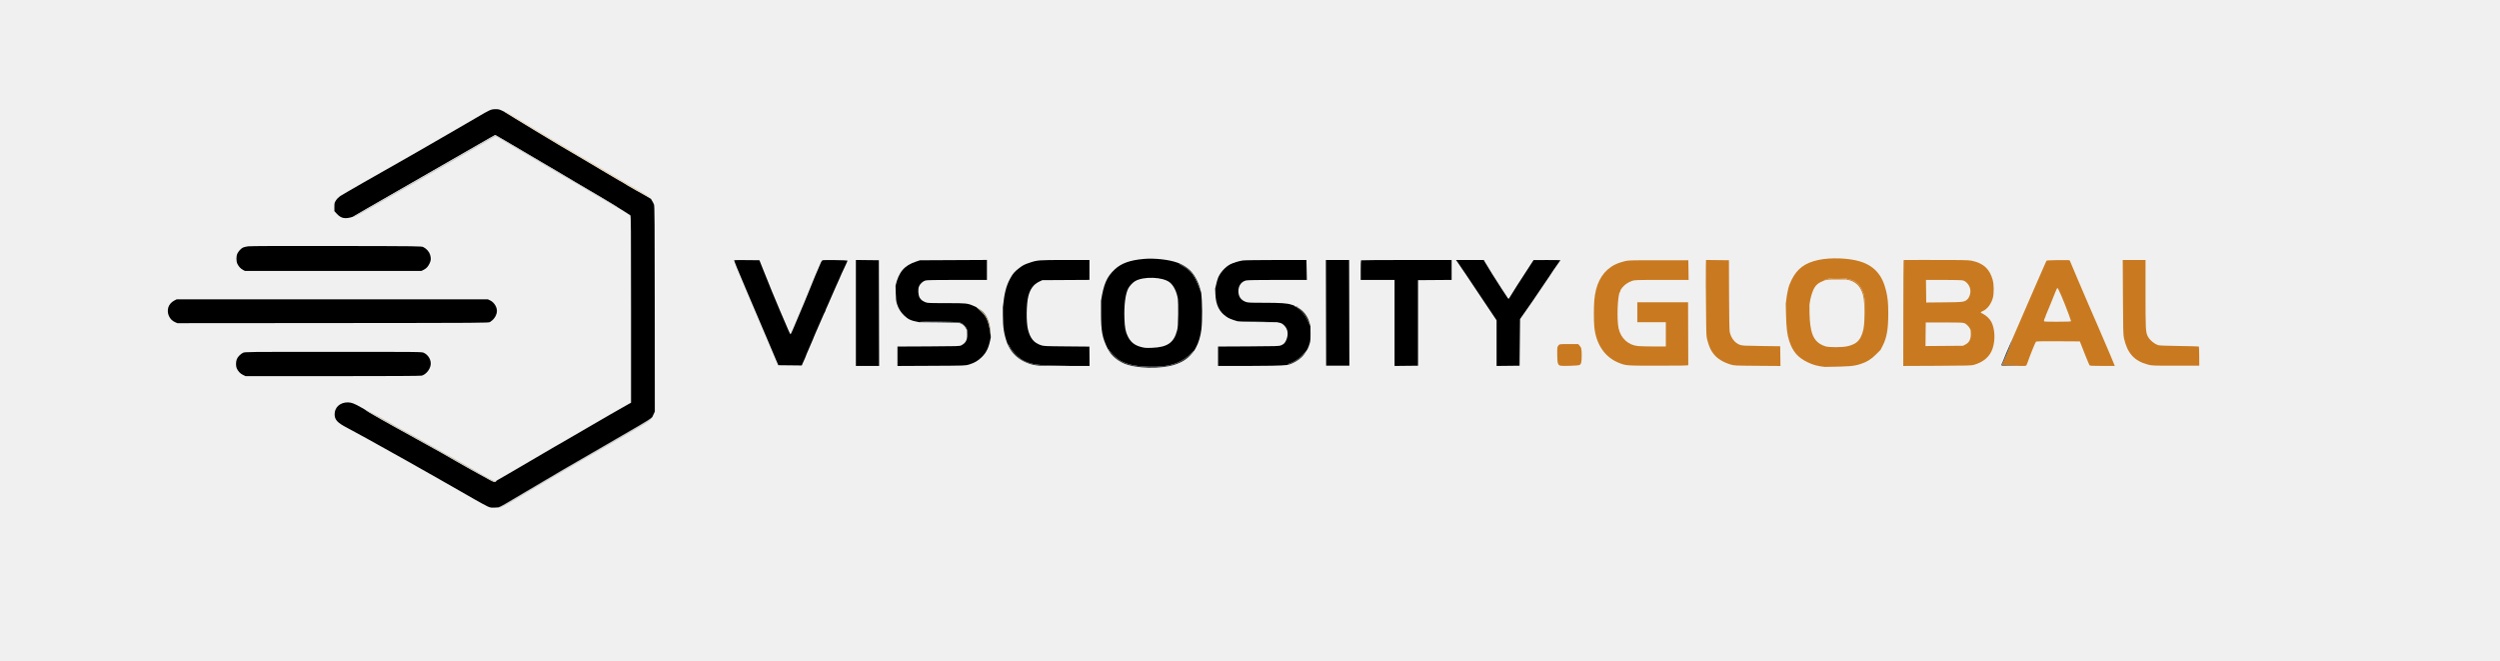
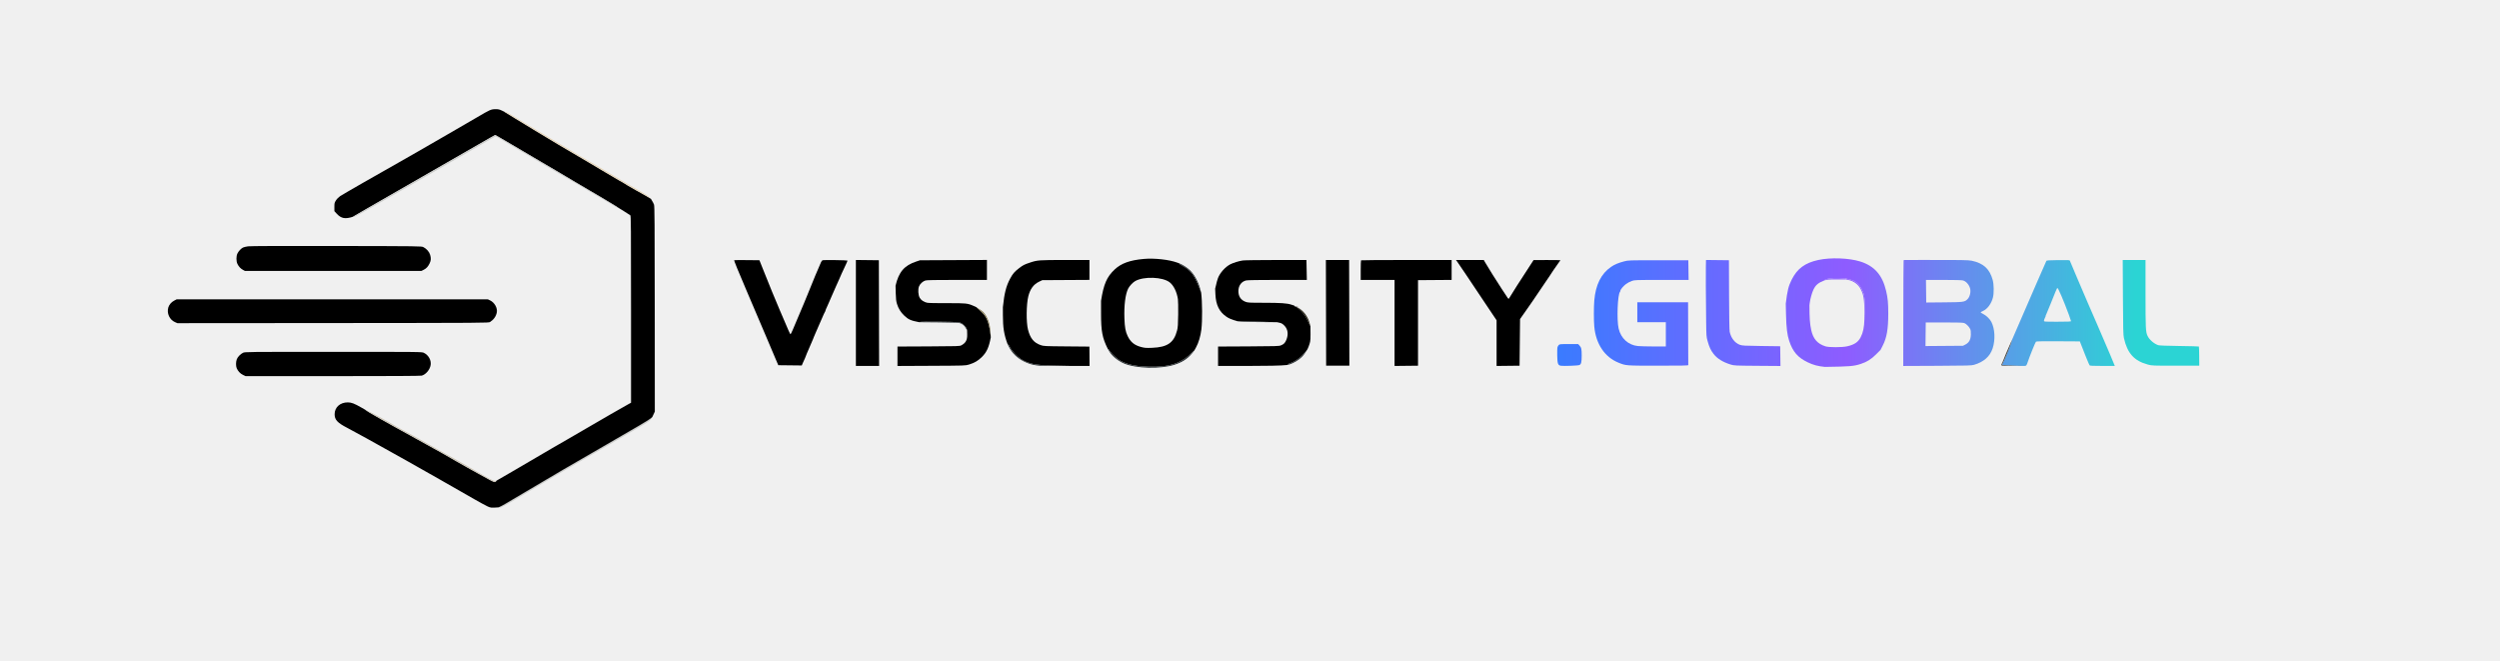
<svg xmlns="http://www.w3.org/2000/svg" width="1044" height="276" viewBox="0 0 1044 276" fill="none">
+   <defs>
+     <linearGradient id="aurora" x1="651" y1="130" x2="892" y2="130" gradientUnits="userSpaceOnUse">
+       <stop offset="0%" stop-color="#3A7BFF" />
+       <stop offset="50%" stop-color="#8E5CFF" />
+       <stop offset="100%" stop-color="#2BD4D4" />
+     </linearGradient>
+   </defs>
  <g clip-path="url(#clip0_1452_48)">
    <path d="M272.515 174.124C271.849 175.51 271.319 175.927 267.197 178.305C265.511 179.278 262.313 181.139 260.091 182.441C257.869 183.743 255.278 185.248 254.333 185.785C253.389 186.323 252.026 187.105 251.303 187.525C250.581 187.944 248.127 189.359 245.849 190.671C243.572 191.982 240.845 193.558 239.788 194.174C238.733 194.789 236.688 195.972 235.244 196.803C233.799 197.633 232.117 198.614 231.506 198.982C230.895 199.35 228.577 200.723 226.355 202.033C224.132 203.343 221.587 204.85 220.699 205.381C210.827 211.28 209.232 212.151 208.628 211.975C208.51 211.94 208.393 211.905 208.275 211.87C209.875 211.172 210.097 211.046 219.789 205.274C230.409 198.95 239.278 193.771 253.323 185.692C265.769 178.534 271.181 175.329 271.858 174.717C272.077 174.519 272.296 174.321 272.515 174.124Z" fill="#CBCCCA" />
-     <path d="M746.032 126.838C746.714 121.275 747.149 119.507 748.5 116.807C750.826 112.157 754.051 109.776 759.667 108.561C764.786 107.453 772.461 107.736 777.142 109.203C783.048 111.055 786.391 114.845 787.951 121.46C788.667 124.494 788.858 126.506 788.857 130.993C788.857 137.413 788.226 141.042 786.535 144.341C786.232 144.934 785.93 145.525 785.626 146.118C785.002 146.743 784.379 147.369 783.756 147.995C781.74 150.019 779.899 151.165 777.344 151.988C774.373 152.944 772.848 153.07 762.395 153.22C759.479 152.937 757.541 152.42 755.224 151.31C751.064 149.318 748.978 146.9 747.454 142.309C746.632 139.836 746.268 136.827 746.141 131.455C746.105 129.916 746.068 128.377 746.032 126.838ZM762.193 117.097C759.602 118.092 758.52 119.004 757.575 120.994C756.955 122.3 756.256 124.833 756.042 126.554C756.004 126.851 755.967 127.15 755.93 127.447C755.933 132.812 756.103 135.205 756.66 137.791C757.464 141.513 759.28 143.593 762.64 144.642C764.138 145.109 769.574 145.094 771.685 144.617C774.658 143.947 776.235 142.901 777.295 140.899C778.325 138.955 778.805 136.686 778.888 133.383C778.912 132.419 778.935 131.455 778.96 130.491C778.963 129.386 778.966 128.281 778.968 127.175C778.978 123.578 778.868 123.006 777.701 120.598C777.034 119.221 775.838 117.978 774.54 117.313C774.086 117.08 773.123 116.754 771.081 116.285C770.189 116.242 769.296 116.198 768.403 116.156C765.304 116.005 762.366 116.451 762.193 117.097Z" fill="#C97A20" />
-     <path d="M795.263 109.03C795.292 108.878 795.321 108.725 795.351 108.574C798.258 108.568 801.166 108.562 804.074 108.557C818.862 108.529 822.344 108.584 823.676 108.866C828.616 109.91 831.206 112.275 832.484 116.908C833.006 118.8 833.052 122.417 832.579 124.272C831.927 126.826 830.268 129.055 828.402 129.881C827.874 130.115 827.444 130.371 827.446 130.45C827.447 130.528 827.911 130.821 828.477 131.099C829.816 131.761 831.318 133.221 831.955 134.485C833.413 137.374 833.625 141.89 832.472 145.445C831.372 148.836 828.766 151.153 824.716 152.343C823.622 152.665 822.123 152.706 809.312 152.766C804.582 152.788 799.852 152.81 795.121 152.832C795.129 145.608 795.139 138.384 795.148 131.16C795.163 119.239 795.215 109.281 795.263 109.03ZM823.121 137.463C822.674 136.47 821.432 135.208 820.611 134.916C820.049 134.716 817.993 134.652 812.191 134.652C809.632 134.652 807.073 134.652 804.514 134.652C804.496 136.295 804.478 137.938 804.46 139.582C804.442 141.225 804.424 142.869 804.406 144.512C807.018 144.492 809.631 144.472 812.243 144.452C814.856 144.433 817.469 144.412 820.081 144.392C820.415 144.22 820.749 144.047 821.083 143.874C822.614 143.082 823.286 141.858 823.355 139.741C823.389 138.658 823.309 137.885 823.121 137.463ZM823.012 120.343C822.541 118.786 821.331 117.46 820.069 117.117C819.559 116.977 816.569 116.896 811.934 116.896C809.492 116.895 807.05 116.895 804.608 116.894C804.626 118.467 804.644 120.04 804.662 121.613C804.68 123.185 804.698 124.758 804.717 126.33C807.201 126.308 809.686 126.284 812.17 126.26C820.361 126.183 820.736 126.133 821.943 124.958C822.962 123.966 823.459 121.82 823.012 120.343Z" fill="#C97A20" />
+     <path d="M746.032 126.838C746.714 121.275 747.149 119.507 748.5 116.807C750.826 112.157 754.051 109.776 759.667 108.561C764.786 107.453 772.461 107.736 777.142 109.203C783.048 111.055 786.391 114.845 787.951 121.46C788.667 124.494 788.858 126.506 788.857 130.993C788.857 137.413 788.226 141.042 786.535 144.341C786.232 144.934 785.93 145.525 785.626 146.118C785.002 146.743 784.379 147.369 783.756 147.995C781.74 150.019 779.899 151.165 777.344 151.988C774.373 152.944 772.848 153.07 762.395 153.22C759.479 152.937 757.541 152.42 755.224 151.31C751.064 149.318 748.978 146.9 747.454 142.309C746.632 139.836 746.268 136.827 746.141 131.455C746.105 129.916 746.068 128.377 746.032 126.838ZM762.193 117.097C759.602 118.092 758.52 119.004 757.575 120.994C756.955 122.3 756.256 124.833 756.042 126.554C756.004 126.851 755.967 127.15 755.93 127.447C755.933 132.812 756.103 135.205 756.66 137.791C757.464 141.513 759.28 143.593 762.64 144.642C764.138 145.109 769.574 145.094 771.685 144.617C774.658 143.947 776.235 142.901 777.295 140.899C778.325 138.955 778.805 136.686 778.888 133.383C778.912 132.419 778.935 131.455 778.96 130.491C778.963 129.386 778.966 128.281 778.968 127.175C778.978 123.578 778.868 123.006 777.701 120.598C777.034 119.221 775.838 117.978 774.54 117.313C774.086 117.08 773.123 116.754 771.081 116.285C770.189 116.242 769.296 116.198 768.403 116.156C765.304 116.005 762.366 116.451 762.193 117.097Z" fill="url(#aurora)" />
+     <path d="M795.263 109.03C795.292 108.878 795.321 108.725 795.351 108.574C798.258 108.568 801.166 108.562 804.074 108.557C818.862 108.529 822.344 108.584 823.676 108.866C828.616 109.91 831.206 112.275 832.484 116.908C833.006 118.8 833.052 122.417 832.579 124.272C831.927 126.826 830.268 129.055 828.402 129.881C827.874 130.115 827.444 130.371 827.446 130.45C827.447 130.528 827.911 130.821 828.477 131.099C829.816 131.761 831.318 133.221 831.955 134.485C833.413 137.374 833.625 141.89 832.472 145.445C831.372 148.836 828.766 151.153 824.716 152.343C823.622 152.665 822.123 152.706 809.312 152.766C804.582 152.788 799.852 152.81 795.121 152.832C795.129 145.608 795.139 138.384 795.148 131.16C795.163 119.239 795.215 109.281 795.263 109.03ZM823.121 137.463C822.674 136.47 821.432 135.208 820.611 134.916C820.049 134.716 817.993 134.652 812.191 134.652C809.632 134.652 807.073 134.652 804.514 134.652C804.496 136.295 804.478 137.938 804.46 139.582C804.442 141.225 804.424 142.869 804.406 144.512C807.018 144.492 809.631 144.472 812.243 144.452C814.856 144.433 817.469 144.412 820.081 144.392C820.415 144.22 820.749 144.047 821.083 143.874C822.614 143.082 823.286 141.858 823.355 139.741C823.389 138.658 823.309 137.885 823.121 137.463ZM823.012 120.343C822.541 118.786 821.331 117.46 820.069 117.117C819.559 116.977 816.569 116.896 811.934 116.896C809.492 116.895 807.05 116.895 804.608 116.894C804.626 118.467 804.644 120.04 804.662 121.613C804.68 123.185 804.698 124.758 804.717 126.33C807.201 126.308 809.686 126.284 812.17 126.26C820.361 126.183 820.736 126.133 821.943 124.958C822.962 123.966 823.459 121.82 823.012 120.343Z" fill="url(#aurora)" />
    <path d="M459.982 125.62C461.084 118.599 462.383 115.618 465.693 112.513C468.434 109.941 472.048 108.641 477.896 108.126C482.309 107.736 488.452 108.419 491.85 109.677C492.136 109.783 492.422 109.888 492.708 109.994C492.708 110.044 492.708 110.093 492.708 110.143C492.708 110.225 493.05 110.479 493.466 110.708C497.774 113.072 499.059 114.841 501.799 122.17C502.287 125.875 502.337 133.979 501.893 137.585C501.545 140.407 500.738 143.117 499.667 145.059C499.435 145.479 499.202 145.9 498.971 146.32C498.363 146.884 497.756 147.448 497.148 148.012C492.883 151.97 488.101 153.393 479.88 153.148C474.473 152.988 471.213 152.309 468.167 150.71C466.758 149.97 464.485 147.893 463.676 146.608C463.367 146.115 463.046 145.713 462.811 145.712C460.492 141.055 459.985 138.39 459.983 130.846C459.983 129.104 459.983 127.363 459.982 125.62ZM492.095 124.91C491.641 121.92 490.33 119.231 488.692 117.928C485.784 115.615 477.784 115.324 474.212 117.403C473.203 117.991 471.865 119.423 471.316 120.506C470.136 122.829 469.544 127.547 469.746 133.028C469.881 136.708 470.199 138.453 471.069 140.282C472.286 142.84 473.931 144.182 476.747 144.913C478.254 145.304 478.81 145.345 481.293 145.249C487.724 144.998 490.423 143.128 491.746 138C492.073 136.733 492.15 135.61 492.209 131.302C492.248 128.457 492.197 125.58 492.095 124.91Z" fill="black" />
-     <path d="M666.041 125.519C666.588 118.923 668.911 114.274 673.081 111.431C674.563 110.42 676.038 109.801 678.523 109.144C680.258 108.686 680.411 108.681 692.801 108.678C696.977 108.677 701.151 108.676 705.326 108.675C705.347 110.045 705.369 111.414 705.39 112.785C705.411 114.154 705.432 115.525 705.453 116.894C701.695 116.896 697.937 116.897 694.178 116.9C683.046 116.905 682.887 116.91 681.641 117.356C680.947 117.604 679.901 118.159 679.318 118.59C678.233 119.39 676.944 120.922 676.944 121.411C676.944 121.561 676.868 121.77 676.776 121.877C675.778 123.021 675.383 133.557 676.201 137.147C677.15 141.303 680.25 144.125 684.295 144.514C685.196 144.601 688.183 144.677 690.933 144.684C692.6 144.689 694.267 144.693 695.933 144.697C695.933 143.006 695.933 141.314 695.933 139.624C695.933 137.932 695.933 136.241 695.933 134.55C693.946 134.55 691.96 134.55 689.974 134.55C687.987 134.55 686 134.55 684.014 134.55C684.014 133.164 684.014 131.776 684.014 130.39C684.014 129.003 684.014 127.616 684.014 126.23C687.549 126.23 691.084 126.23 694.62 126.23C698.154 126.23 701.69 126.23 705.225 126.23C705.236 130.558 705.245 134.888 705.256 139.218C705.272 146.361 705.295 152.32 705.306 152.459C705.322 152.66 702.698 152.713 692.801 152.711C679.095 152.709 679.315 152.725 676.168 151.461C670.374 149.132 666.679 143.6 666.035 136.292C665.811 133.753 665.815 128.262 666.041 125.519Z" fill="#C97A20" />
-     <path d="M840.573 141.856C842.103 138.317 843.524 135.052 844.718 132.318C848.13 124.505 849.645 121.011 850.573 118.822C851.81 115.9 854.69 109.338 854.891 108.98C855.033 108.724 855.844 108.666 859.855 108.62C864.359 108.57 864.655 108.588 864.746 108.938C864.799 109.143 866.255 112.592 867.981 116.603C869.707 120.613 871.602 125.037 872.193 126.432C872.783 127.827 874.689 132.211 876.428 136.174C878.167 140.136 880.47 145.5 881.546 148.095C882.198 149.668 882.85 151.24 883.501 152.812C881.771 152.813 880.041 152.813 878.311 152.813C874.38 152.814 873.082 152.753 872.959 152.561C872.664 152.101 870.452 146.685 869.168 143.276C869.078 143.04 868.989 142.803 868.9 142.566C865.887 142.548 862.874 142.531 859.861 142.514C853.631 142.476 850.741 142.528 850.56 142.679C850.305 142.891 847.861 148.94 847.12 151.191C846.635 152.666 846.504 152.814 845.7 152.814C845.472 152.814 845.245 152.814 845.018 152.814C843.554 152.763 842.088 152.713 840.624 152.663C836.767 152.529 836.258 152.473 836.459 152.206C836.584 152.038 836.973 151.216 837.323 150.38C837.674 149.542 838.088 148.583 838.245 148.248C839.061 146.501 840.558 142.395 840.573 141.856ZM864.334 131.506C861.967 125.151 859.852 120.242 859.481 120.242C859.362 120.242 858.335 122.671 856.735 126.736C855.944 128.746 855.122 130.732 854.908 131.151C854.694 131.569 854.565 131.912 854.62 131.912C854.677 131.912 854.539 132.273 854.315 132.716C854.09 133.157 853.906 133.705 853.906 133.933C853.906 134.34 854.004 134.347 859.563 134.347C863.957 134.347 865.217 134.29 865.211 134.093C865.206 133.953 864.812 132.789 864.334 131.506Z" fill="#C97A20" />
+     <path d="M666.041 125.519C666.588 118.923 668.911 114.274 673.081 111.431C674.563 110.42 676.038 109.801 678.523 109.144C680.258 108.686 680.411 108.681 692.801 108.678C696.977 108.677 701.151 108.676 705.326 108.675C705.347 110.045 705.369 111.414 705.39 112.785C705.411 114.154 705.432 115.525 705.453 116.894C701.695 116.896 697.937 116.897 694.178 116.9C683.046 116.905 682.887 116.91 681.641 117.356C680.947 117.604 679.901 118.159 679.318 118.59C678.233 119.39 676.944 120.922 676.944 121.411C676.944 121.561 676.868 121.77 676.776 121.877C675.778 123.021 675.383 133.557 676.201 137.147C677.15 141.303 680.25 144.125 684.295 144.514C685.196 144.601 688.183 144.677 690.933 144.684C692.6 144.689 694.267 144.693 695.933 144.697C695.933 143.006 695.933 141.314 695.933 139.624C695.933 137.932 695.933 136.241 695.933 134.55C693.946 134.55 691.96 134.55 689.974 134.55C687.987 134.55 686 134.55 684.014 134.55C684.014 133.164 684.014 131.776 684.014 130.39C684.014 129.003 684.014 127.616 684.014 126.23C687.549 126.23 691.084 126.23 694.62 126.23C698.154 126.23 701.69 126.23 705.225 126.23C705.236 130.558 705.245 134.888 705.256 139.218C705.272 146.361 705.295 152.32 705.306 152.459C705.322 152.66 702.698 152.713 692.801 152.711C679.095 152.709 679.315 152.725 676.168 151.461C670.374 149.132 666.679 143.6 666.035 136.292C665.811 133.753 665.815 128.262 666.041 125.519Z" fill="url(#aurora)" />
+     <path d="M840.573 141.856C842.103 138.317 843.524 135.052 844.718 132.318C848.13 124.505 849.645 121.011 850.573 118.822C851.81 115.9 854.69 109.338 854.891 108.98C855.033 108.724 855.844 108.666 859.855 108.62C864.359 108.57 864.655 108.588 864.746 108.938C864.799 109.143 866.255 112.592 867.981 116.603C869.707 120.613 871.602 125.037 872.193 126.432C872.783 127.827 874.689 132.211 876.428 136.174C878.167 140.136 880.47 145.5 881.546 148.095C882.198 149.668 882.85 151.24 883.501 152.812C881.771 152.813 880.041 152.813 878.311 152.813C874.38 152.814 873.082 152.753 872.959 152.561C872.664 152.101 870.452 146.685 869.168 143.276C869.078 143.04 868.989 142.803 868.9 142.566C865.887 142.548 862.874 142.531 859.861 142.514C853.631 142.476 850.741 142.528 850.56 142.679C850.305 142.891 847.861 148.94 847.12 151.191C846.635 152.666 846.504 152.814 845.7 152.814C845.472 152.814 845.245 152.814 845.018 152.814C843.554 152.763 842.088 152.713 840.624 152.663C836.767 152.529 836.258 152.473 836.459 152.206C836.584 152.038 836.973 151.216 837.323 150.38C837.674 149.542 838.088 148.583 838.245 148.248C839.061 146.501 840.558 142.395 840.573 141.856ZM864.334 131.506C861.967 125.151 859.852 120.242 859.481 120.242C859.362 120.242 858.335 122.671 856.735 126.736C855.944 128.746 855.122 130.732 854.908 131.151C854.694 131.569 854.565 131.912 854.62 131.912C854.677 131.912 854.539 132.273 854.315 132.716C854.09 133.157 853.906 133.705 853.906 133.933C853.906 134.34 854.004 134.347 859.563 134.347C863.957 134.347 865.217 134.29 865.211 134.093C865.206 133.953 864.812 132.789 864.334 131.506Z" fill="url(#aurora)" />
    <path d="M507.657 120.547C508.247 117.952 508.601 116.721 508.825 116.138C509.677 113.911 511.889 111.446 514.021 110.348C515.187 109.749 517.651 108.994 519.172 108.773C519.894 108.667 526.178 108.58 533.138 108.578C537.355 108.576 541.573 108.575 545.79 108.574C545.818 109.96 545.846 111.347 545.874 112.734C545.902 114.12 545.93 115.508 545.957 116.894C541.9 116.894 537.844 116.894 533.787 116.894C526.079 116.894 521.254 116.972 520.631 117.106C518.645 117.534 517.354 119.293 517.354 121.566C517.354 123.758 518.378 125.293 520.331 126.027C521.325 126.401 521.914 126.433 527.916 126.438C535.132 126.444 537.649 126.616 539.525 127.234C539.946 127.372 540.367 127.511 540.787 127.65C540.786 127.701 540.786 127.752 540.785 127.803C540.785 127.886 540.922 127.977 541.393 128.056C541.461 128.056 541.528 128.056 541.596 128.056C541.73 128.192 541.864 128.326 541.999 128.462C544.298 130.428 545.282 131.637 546.214 133.636C546.631 134.53 547.08 135.466 547.212 135.717C547.293 135.869 547.373 136.021 547.454 136.174C547.542 141.797 547.493 142.333 547.094 143.581C546.844 144.363 546.504 145.253 546.339 145.559C546.239 145.746 546.139 145.931 546.039 146.118C545.72 146.498 545.4 146.878 545.08 147.259C543.276 149.403 540.945 151.062 538.717 151.788C538.3 151.923 537.959 152.119 537.959 152.409C535.199 152.725 528.82 152.814 521.647 152.814C517.387 152.814 513.128 152.814 508.869 152.814C508.869 151.465 508.869 150.116 508.869 148.766C508.869 147.416 508.869 146.066 508.869 144.717C513.094 144.695 517.32 144.674 521.546 144.652C533.091 144.594 534.302 144.556 535.125 144.23C536.309 143.76 536.823 143.25 537.348 142.026C538.354 139.677 538.067 137.479 536.555 135.961C535.82 135.223 535.382 134.964 534.564 134.782C534.214 134.705 533.864 134.627 533.515 134.55C530.939 134.482 528.363 134.415 525.788 134.347C521.538 134.236 517.81 134.145 516.949 134.144C514.392 133.417 513.35 132.925 512.42 132.297C509.372 130.236 507.954 127.366 507.757 122.858C507.724 122.088 507.691 121.317 507.657 120.547Z" fill="black" />
    <path d="M374.127 119.33C375.468 113.58 377.752 110.895 382.712 109.235C383.251 109.054 383.789 108.874 384.328 108.694C388.992 108.67 393.655 108.646 398.318 108.623C402.981 108.6 407.644 108.576 412.307 108.553C412.307 109.943 412.307 111.334 412.307 112.723C412.307 114.114 412.307 115.504 412.307 116.894C408.157 116.894 404.007 116.894 399.857 116.894C390.992 116.894 387.18 116.962 386.623 117.13C385.509 117.465 384.321 118.563 383.914 119.634C383.437 120.889 383.585 123.211 384.214 124.335C384.778 125.343 385.977 126.146 387.335 126.423C387.959 126.551 391.251 126.621 395.641 126.6C403.526 126.562 404.292 126.643 406.803 127.779C407.156 127.939 407.509 128.099 407.863 128.258C411.201 131.189 411.976 132.19 412.8 134.64C413.192 135.807 413.653 138.121 413.812 139.723C413.849 140.096 413.886 140.469 413.923 140.842C413.131 145.049 412.22 147.065 410.207 149.067C408.615 150.649 407.104 151.539 404.832 152.233C403.328 152.693 403.221 152.697 389.126 152.765C384.396 152.789 379.666 152.812 374.935 152.835C374.935 151.482 374.935 150.129 374.935 148.776C374.935 147.423 374.935 146.069 374.935 144.716C379.262 144.697 383.588 144.676 387.915 144.656C400.133 144.599 400.935 144.573 401.6 144.216C403.465 143.218 404.121 142.008 404.065 139.675C404.051 139.116 404.039 138.558 404.025 138C403.987 137.814 403.948 137.628 403.91 137.442C403.766 136.739 402.556 135.46 401.5 134.895C400.723 134.479 400.367 134.458 392.409 134.354C387.854 134.294 384.104 134.314 384.026 134.55C380.513 133.889 379.463 133.422 377.712 131.745C376.278 130.371 375.324 128.831 374.736 126.94C374.385 125.816 374.276 124.871 374.209 122.425C374.182 121.392 374.155 120.361 374.127 119.33Z" fill="black" />
    <path d="M306.721 108.66C306.855 108.608 309.281 108.591 312.112 108.62C313.829 108.638 315.545 108.657 317.261 108.675C317.773 109.96 318.285 111.246 318.798 112.53C321.72 119.857 323.467 124.118 325.748 129.476C329.548 138.399 330.038 139.505 330.221 139.566C330.318 139.599 330.75 138.78 331.183 137.747C332.737 134.033 335.57 127.333 335.839 126.736C335.99 126.401 336.609 124.895 337.217 123.388C340.046 116.365 341.292 113.372 343.027 109.428C343.188 109.061 343.504 108.714 343.729 108.657C344.323 108.506 353.868 108.65 354.029 108.812C354.103 108.888 353.623 110.032 352.962 111.355C352.3 112.68 351.688 113.987 351.603 114.262C351.517 114.537 351.05 115.613 350.565 116.653C350.08 117.692 349.684 118.573 349.684 118.611C349.684 118.649 349.32 119.464 348.875 120.421C348.431 121.379 348.068 122.207 348.068 122.264C348.068 122.32 347.717 123.121 347.287 124.044C346.857 124.967 346.445 125.92 346.369 126.163C346.293 126.406 345.917 127.253 345.533 128.045C345.149 128.839 344.835 129.604 344.835 129.746C344.835 129.888 344.752 130.091 344.65 130.197C344.547 130.303 343.921 131.668 343.257 133.23C341.828 136.597 341.647 137.01 340.707 139.073C340.311 139.942 339.987 140.705 339.987 140.767C339.987 140.83 339.838 141.215 339.657 141.622C338.758 143.642 338.094 145.183 337.765 146.016C337.677 146.24 337.368 146.95 337.079 147.595C336.789 148.239 336.553 148.849 336.553 148.948C336.553 149.047 336.416 149.388 336.248 149.703C336.081 150.02 335.721 150.805 335.45 151.448C335.285 151.839 335.12 152.228 334.955 152.619C333.32 152.601 331.685 152.583 330.05 152.565C328.415 152.546 326.779 152.529 325.144 152.51C324.796 151.698 324.448 150.886 324.1 150.075C323.525 148.736 321.784 144.626 320.23 140.942C318.677 137.259 314.947 128.509 311.942 121.5C308.342 113.101 306.562 108.722 306.721 108.66Z" fill="black" />
    <path d="M418.974 128.259C419.591 122.364 420.323 119.493 422.015 116.326C423.085 114.324 423.839 113.442 425.711 112.009C427.399 110.716 427.9 110.458 430.286 109.661C433.402 108.62 434.021 108.574 444.95 108.574C448.345 108.574 451.739 108.574 455.134 108.574C455.134 109.958 455.134 111.343 455.134 112.727C455.134 114.111 455.134 115.496 455.134 116.88C451.851 116.899 448.568 116.918 445.286 116.938C442.003 116.957 438.72 116.976 435.438 116.996C435 117.205 434.562 117.415 434.125 117.624C431.798 118.738 430.386 120.635 429.601 123.702C428.752 127.018 428.673 134.577 429.457 137.626C430.397 141.282 431.879 143.101 434.743 144.111C436.008 144.557 436.308 144.572 445.579 144.654C448.757 144.682 451.936 144.711 455.115 144.739C455.125 146.085 455.136 147.431 455.147 148.777C455.157 150.123 455.169 151.469 455.179 152.814C453.858 152.814 452.538 152.814 451.218 152.814C449.897 152.814 448.576 152.814 447.256 152.814C443.889 152.747 440.522 152.68 437.154 152.612C436.599 152.574 436.043 152.536 435.488 152.498C431.498 152.226 428.834 151.469 426.51 149.948C424.781 148.816 422.585 146.42 421.89 144.908C421.584 144.242 421.257 143.74 420.994 143.886C419.432 139.689 418.983 136.92 418.977 131.455C418.976 130.39 418.975 129.325 418.974 128.259Z" fill="black" />
    <path d="M614.057 108.575C615.996 108.576 617.936 108.576 619.875 108.577C620.037 108.863 620.198 109.151 620.359 109.438C621.322 111.146 625.534 117.87 627.431 120.725C628.498 122.33 629.537 123.905 629.742 124.226C629.947 124.547 630.173 124.806 630.247 124.803C630.32 124.8 630.698 124.236 631.087 123.55C631.476 122.865 632.688 120.928 633.781 119.244C634.874 117.561 636.874 114.478 638.225 112.393C639.044 111.13 639.863 109.866 640.682 108.602C642.55 108.597 644.42 108.593 646.288 108.588C649.371 108.58 651.894 108.618 651.894 108.672C651.894 108.726 651.416 109.399 650.833 110.168C650.25 110.937 649.436 112.103 649.024 112.759C648.613 113.415 647.928 114.454 647.503 115.068C647.078 115.682 645.407 118.147 643.791 120.547C642.175 122.947 640.587 125.288 640.262 125.749C639.937 126.209 639.272 127.168 638.782 127.879C638.293 128.59 637.247 130.086 636.459 131.202C635.982 131.878 635.504 132.554 635.026 133.231C634.992 136.478 634.959 139.725 634.925 142.972C634.892 146.219 634.858 149.466 634.824 152.714C633.225 152.731 631.626 152.75 630.026 152.768C628.427 152.785 626.828 152.804 625.228 152.822C625.228 149.644 625.228 146.466 625.228 143.287C625.228 140.109 625.228 136.93 625.228 133.752C623.662 131.418 622.097 129.083 620.531 126.749C617.948 122.897 614.38 117.566 612.603 114.9C610.825 112.234 609.116 109.72 608.804 109.314C608.616 109.067 608.428 108.821 608.239 108.574C610.178 108.575 612.117 108.575 614.057 108.575Z" fill="black" />
    <path d="M568.598 108.708C568.672 108.634 577.217 108.574 587.586 108.574C593.871 108.574 600.156 108.574 606.441 108.574C606.441 109.959 606.441 111.345 606.441 112.731C606.441 114.117 606.441 115.503 606.441 116.889C604.102 116.907 601.761 116.925 599.421 116.942C597.082 116.96 594.741 116.978 592.401 116.996C592.401 122.948 592.401 128.902 592.401 134.854C592.401 140.808 592.401 146.76 592.401 152.714C590.768 152.731 589.135 152.75 587.502 152.768C585.87 152.785 584.237 152.804 582.604 152.822C582.604 146.834 582.604 140.846 582.604 134.858C582.604 128.87 582.604 122.882 582.604 116.894C580.247 116.894 577.89 116.894 575.534 116.894C573.176 116.894 570.82 116.894 568.463 116.894C568.463 115.553 568.463 114.211 568.463 112.869C568.463 110.656 568.523 108.784 568.598 108.708Z" fill="black" />
-     <path d="M712.655 111.462C712.674 110.497 712.692 109.532 712.711 108.566C714.308 108.584 715.906 108.603 717.503 108.62C719.101 108.638 720.698 108.657 722.295 108.675C722.312 113.478 722.329 118.28 722.346 123.084C722.377 131.98 722.476 137.886 722.605 138.52C723.139 141.155 724.761 143.234 726.881 144.002C727.844 144.35 728.744 144.4 735.83 144.492C738.457 144.526 741.083 144.561 743.709 144.596C743.727 145.97 743.745 147.344 743.764 148.717C743.781 150.091 743.8 151.466 743.818 152.839C740.601 152.815 737.384 152.79 734.168 152.765C724.942 152.694 724.454 152.672 723.064 152.248C719.759 151.241 717.372 149.753 715.83 147.739C714.684 146.244 714.088 144.956 713.388 142.464C712.862 140.59 712.845 140.358 712.772 134.042C712.639 122.508 712.598 114.425 712.655 111.462Z" fill="#C97A20" />
-     <path d="M891.569 108.574C893.156 108.574 894.743 108.574 896.329 108.574C896.33 113.258 896.33 117.942 896.33 122.627C896.332 137.008 896.4 138.505 897.132 140.165C897.844 141.783 899.777 143.497 901.615 144.139C902.06 144.295 905.045 144.412 910.403 144.485C914.866 144.546 918.567 144.645 918.626 144.706C918.687 144.767 918.747 146.593 918.761 148.765C918.769 150.081 918.777 151.397 918.785 152.714C915.498 152.714 912.209 152.714 908.921 152.714C899.316 152.714 899.011 152.701 897.342 152.254C891.596 150.716 888.744 147.562 887.295 141.146C887.021 139.934 886.962 137.438 886.892 124.149C886.864 118.958 886.837 113.765 886.809 108.574C888.396 108.574 889.983 108.574 891.569 108.574Z" fill="#C97A20" />
+     <path d="M712.655 111.462C712.674 110.497 712.692 109.532 712.711 108.566C714.308 108.584 715.906 108.603 717.503 108.62C719.101 108.638 720.698 108.657 722.295 108.675C722.312 113.478 722.329 118.28 722.346 123.084C722.377 131.98 722.476 137.886 722.605 138.52C723.139 141.155 724.761 143.234 726.881 144.002C727.844 144.35 728.744 144.4 735.83 144.492C738.457 144.526 741.083 144.561 743.709 144.596C743.727 145.97 743.745 147.344 743.764 148.717C743.781 150.091 743.8 151.466 743.818 152.839C740.601 152.815 737.384 152.79 734.168 152.765C724.942 152.694 724.454 152.672 723.064 152.248C719.759 151.241 717.372 149.753 715.83 147.739C714.684 146.244 714.088 144.956 713.388 142.464C712.862 140.59 712.845 140.358 712.772 134.042C712.639 122.508 712.598 114.425 712.655 111.462Z" fill="url(#aurora)" />
+     <path d="M891.569 108.574C893.156 108.574 894.743 108.574 896.329 108.574C896.33 113.258 896.33 117.942 896.33 122.627C896.332 137.008 896.4 138.505 897.132 140.165C897.844 141.783 899.777 143.497 901.615 144.139C902.06 144.295 905.045 144.412 910.403 144.485C914.866 144.546 918.567 144.645 918.626 144.706C918.687 144.767 918.747 146.593 918.761 148.765C918.769 150.081 918.777 151.397 918.785 152.714C915.498 152.714 912.209 152.714 908.921 152.714C899.316 152.714 899.011 152.701 897.342 152.254C891.596 150.716 888.744 147.562 887.295 141.146C887.021 139.934 886.962 137.438 886.892 124.149C886.864 118.958 886.837 113.765 886.809 108.574C888.396 108.574 889.983 108.574 891.569 108.574Z" fill="url(#aurora)" />
    <path d="M558.765 108.574C560.382 108.574 561.998 108.574 563.615 108.574C563.63 115 563.646 121.426 563.662 127.853C563.687 138.457 563.71 148.388 563.712 149.923C563.713 150.853 563.714 151.783 563.716 152.714C562.1 152.714 560.484 152.714 558.868 152.714C557.252 152.714 555.635 152.714 554.019 152.714C554.002 145.357 553.985 138 553.968 130.643C553.95 123.286 553.933 115.931 553.916 108.574C555.532 108.574 557.149 108.574 558.765 108.574Z" fill="black" />
    <path d="M362.36 108.62C363.959 108.638 365.558 108.657 367.157 108.675C367.175 116.031 367.192 123.388 367.209 130.745C367.226 138.102 367.243 145.458 367.26 152.814C365.644 152.814 364.028 152.814 362.411 152.814C360.795 152.814 359.178 152.814 357.562 152.814C357.562 145.44 357.562 138.065 357.562 130.691C357.562 123.315 357.562 115.941 357.562 108.566C359.161 108.584 360.76 108.603 362.36 108.62Z" fill="black" />
-     <path d="M650.615 145.204C650.669 144.869 650.904 144.39 651.137 144.139C651.547 143.696 651.677 143.682 655.426 143.682C656.716 143.682 658.004 143.682 659.293 143.682C659.47 143.869 659.646 144.054 659.823 144.241C660.637 145.097 660.783 145.736 660.783 148.435C660.783 151.266 660.569 152.137 659.798 152.45C659.167 152.705 653.051 152.926 652.013 152.73C650.86 152.513 650.621 151.823 650.564 148.552C650.537 147.046 650.561 145.539 650.615 145.204Z" fill="#C97A20" />
+     <path d="M650.615 145.204C650.669 144.869 650.904 144.39 651.137 144.139C651.547 143.696 651.677 143.682 655.426 143.682C656.716 143.682 658.004 143.682 659.293 143.682C659.47 143.869 659.646 144.054 659.823 144.241C660.637 145.097 660.783 145.736 660.783 148.435C660.783 151.266 660.569 152.137 659.798 152.45C659.167 152.705 653.051 152.926 652.013 152.73C650.86 152.513 650.621 151.823 650.564 148.552C650.537 147.046 650.561 145.539 650.615 145.204Z" fill="url(#aurora)" />
    <path d="M492.708 109.994C494.035 110.495 496.147 111.869 497.191 112.91C499.066 114.782 500.705 117.838 501.479 120.902C501.586 121.324 501.692 121.747 501.798 122.17C499.059 114.841 497.774 113.072 493.466 110.708C493.05 110.479 492.708 110.225 492.708 110.143C492.708 110.093 492.708 110.044 492.708 109.994Z" fill="#232A2D" />
    <path d="M498.971 146.32C496.705 149.452 494.482 151.071 490.789 152.28C484.883 154.213 474.41 153.944 469.429 151.73C466.862 150.59 464.543 148.653 463.378 146.675C463.189 146.354 462.999 146.033 462.811 145.712C463.045 145.712 463.367 146.115 463.676 146.607C464.485 147.893 466.758 149.969 468.167 150.71C471.213 152.309 474.473 152.988 479.88 153.148C488.101 153.393 492.883 151.97 497.148 148.012C497.756 147.448 498.363 146.884 498.971 146.32Z" fill="#232A2D" />
-     <path d="M778.96 130.491C778.764 124.405 778.556 123.156 777.338 120.75C776.339 118.777 774.414 117.355 772.121 116.898C771.774 116.829 771.428 116.76 771.081 116.691C771.081 116.556 771.081 116.42 771.081 116.285C773.123 116.754 774.086 117.08 774.54 117.313C775.838 117.978 777.034 119.221 777.701 120.598C778.868 123.005 778.978 123.578 778.968 127.175C778.966 128.281 778.963 129.386 778.96 130.491Z" fill="#C97A20" />
+     <path d="M778.96 130.491C778.764 124.405 778.556 123.156 777.338 120.75C776.339 118.777 774.414 117.355 772.121 116.898C771.774 116.829 771.428 116.76 771.081 116.691C771.081 116.556 771.081 116.42 771.081 116.285C773.123 116.754 774.086 117.08 774.54 117.313C775.838 117.978 777.034 119.221 777.701 120.598C778.868 123.005 778.978 123.578 778.968 127.175C778.966 128.281 778.963 129.386 778.96 130.491Z" fill="url(#aurora)" />
    <path d="M546.039 146.118C545.184 147.603 544.406 148.552 543.758 149.188C542.567 150.355 540.427 151.635 538.829 152.136C538.539 152.227 538.249 152.318 537.959 152.408C537.959 152.119 538.3 151.923 538.717 151.788C540.945 151.062 543.276 149.403 545.08 147.259C545.4 146.878 545.72 146.498 546.039 146.118Z" fill="#232A2D" />
    <path d="M404.025 138C403.176 136.293 402.484 135.542 401.298 135.042C400.597 134.746 399.399 134.691 392.258 134.626C389.514 134.601 386.77 134.575 384.026 134.55C384.104 134.314 387.854 134.294 392.409 134.354C400.367 134.458 400.723 134.479 401.499 134.894C402.556 135.46 403.766 136.738 403.91 137.441C403.948 137.628 403.987 137.813 404.025 138Z" fill="#232A2D" />
    <path d="M437.154 152.814C432.87 152.814 430.506 152.331 427.559 150.85C425.027 149.577 422.86 147.469 421.606 145.061C421.402 144.669 421.198 144.277 420.994 143.886C421.257 143.74 421.584 144.242 421.89 144.908C422.585 146.42 424.781 148.816 426.51 149.948C428.834 151.469 431.498 152.226 435.488 152.498C436.043 152.536 436.599 152.574 437.154 152.612C437.154 152.68 437.154 152.747 437.154 152.814Z" fill="#232A2D" />
    <path d="M836.129 152.206C836.427 151.655 836.78 150.81 837.106 149.974C837.808 148.166 838.113 147.444 839.513 144.265C839.866 143.462 840.22 142.659 840.573 141.856C840.558 142.395 839.061 146.501 838.245 148.248C838.088 148.583 837.674 149.542 837.323 150.379C836.973 151.216 836.584 152.038 836.459 152.206C836.258 152.473 836.768 152.529 840.624 152.662C842.088 152.713 843.554 152.763 845.018 152.814C836.758 152.814 836.129 152.771 836.129 152.51C836.129 152.408 836.129 152.307 836.129 152.206Z" fill="#404242" />
    <path d="M407.863 128.258C409.576 129.257 410.388 129.874 410.773 130.273C412.601 132.165 413.676 135.211 413.841 138.963C413.869 139.59 413.896 140.215 413.923 140.841C413.886 140.468 413.849 140.096 413.812 139.723C413.653 138.121 413.193 135.806 412.8 134.64C411.976 132.19 411.201 131.189 407.863 128.258Z" fill="#8C815A" />
-     <path d="M771.081 116.691C765.551 116.643 763.716 116.727 763.152 116.863C762.832 116.941 762.513 117.019 762.193 117.097C762.366 116.451 765.304 116.005 768.403 116.155C769.296 116.198 770.189 116.242 771.081 116.285C771.081 116.42 771.081 116.556 771.081 116.691Z" fill="#C97A20" />
+     <path d="M771.081 116.691C765.551 116.643 763.716 116.727 763.152 116.863C762.832 116.941 762.513 117.019 762.193 117.097C762.366 116.451 765.304 116.005 768.403 116.155C769.296 116.198 770.189 116.242 771.081 116.285C771.081 116.42 771.081 116.556 771.081 116.691Z" fill="url(#aurora)" />
    <path d="M533.515 134.55C522.947 134.515 519.22 134.424 518.415 134.325C517.926 134.264 517.438 134.205 516.949 134.144C517.81 134.145 521.538 134.236 525.788 134.347C528.363 134.415 530.939 134.482 533.515 134.55Z" fill="#232A2D" />
    <path d="M447.256 152.814C443.889 152.814 440.522 152.814 437.154 152.814C437.154 152.747 437.154 152.68 437.154 152.612C440.522 152.68 443.889 152.747 447.256 152.814Z" fill="#404242" />
    <path d="M542.202 128.462C544.402 129.6 546.301 132.034 547.03 134.652C547.171 135.159 547.313 135.667 547.454 136.174C547.373 136.021 547.293 135.869 547.213 135.717C547.08 135.466 546.631 134.53 546.215 133.636C545.282 131.636 544.298 130.428 541.999 128.462C542.067 128.462 542.134 128.462 542.202 128.462Z" fill="#262213" />
    <path d="M541.596 128.056C542.089 127.866 542.201 127.942 542.201 128.142C542.201 128.249 542.201 128.355 542.201 128.462C542.134 128.462 542.067 128.462 541.999 128.462C541.864 128.326 541.73 128.191 541.596 128.056Z" fill="#8C8377" />
    <path d="M147.469 90.512C144.194 91.571 142.514 91.254 140.659 89.227C140.339 88.878 140.019 88.528 139.698 88.178C139.698 87.602 139.696 87.025 139.695 86.449C139.692 84.837 139.736 84.65 140.357 83.677C140.744 83.071 141.465 82.334 142.074 81.921C143.127 81.208 158.001 72.671 166.357 67.984C168.801 66.613 172.483 64.512 174.538 63.315C176.594 62.118 182.094 58.944 186.761 56.263C191.427 53.582 197.063 50.313 199.285 49.001C204.631 45.843 205.127 45.621 206.927 45.598C208.106 45.582 208.592 45.68 209.537 46.127C209.925 46.311 210.312 46.493 210.699 46.676C212.23 47.617 213.763 48.558 215.295 49.498C217.822 51.051 221.254 53.138 222.921 54.136C224.587 55.135 227.042 56.607 228.375 57.41C229.708 58.213 231.072 59.032 231.405 59.231C231.738 59.429 232.511 59.895 233.123 60.265C233.733 60.635 234.551 61.119 234.94 61.341C236.861 62.436 241.422 65.119 246.152 67.937C249.041 69.659 252.04 71.44 252.818 71.896C254.878 73.104 258.225 75.075 258.576 75.288C258.743 75.39 259.333 75.716 259.889 76.013C260.444 76.311 261.035 76.666 261.202 76.803C261.468 77.021 262.418 77.579 265.545 79.354C265.99 79.606 267.262 80.313 268.373 80.924C269.484 81.535 270.735 82.253 271.909 83.002C272.716 84.292 273.076 85.023 273.229 85.459C273.463 86.123 273.512 93.246 273.534 129.065C273.543 143.336 273.552 157.607 273.56 171.878C273.386 172.252 273.212 172.627 273.037 173C272.863 173.375 272.689 173.749 272.515 174.124C272.296 174.321 272.077 174.519 271.858 174.717C271.181 175.329 265.769 178.534 253.323 185.692C239.278 193.771 230.409 198.95 219.789 205.274C210.097 211.046 209.875 211.172 208.275 211.87C205.082 212.1 204.952 212.075 203.507 211.386C202.677 210.99 200.297 209.692 198.217 208.502C196.138 207.311 193.437 205.768 192.215 205.071C190.992 204.375 187.038 202.117 183.427 200.055C175.581 195.573 175.925 195.768 170.6 192.796C168.266 191.494 165.084 189.718 163.529 188.849C161.973 187.979 160.201 186.992 159.59 186.653C158.978 186.314 156.07 184.694 153.125 183.052C150.181 181.409 146.563 179.444 145.085 178.684C140.952 176.558 139.788 175.3 139.797 172.965C139.808 170.076 142.076 168.036 145.277 168.036C146.812 168.036 148.005 168.49 151.055 170.24C151.543 170.52 152.031 170.8 152.519 171.08C152.74 171.231 152.961 171.384 153.182 171.536C153.822 171.978 154.714 172.51 156.577 173.562C157.067 173.839 158.332 174.564 159.387 175.174C161.168 176.202 162.369 176.875 164.943 178.289C165.499 178.594 166.817 179.321 167.873 179.905C168.928 180.489 170.428 181.313 171.205 181.736C171.983 182.159 173.347 182.915 174.236 183.417C176.087 184.462 178.804 185.967 181.003 187.167C181.837 187.621 182.791 188.146 183.124 188.333C183.458 188.52 184.276 188.978 184.942 189.351C185.609 189.724 187.745 190.954 189.689 192.085C191.634 193.215 194.043 194.583 195.043 195.124C196.96 196.161 197.364 196.385 199.79 197.763C203.911 200.102 206.26 201.318 206.662 201.318C206.856 201.318 207.115 201.181 207.466 200.708C210.05 199.242 212.345 197.904 214.234 196.79C217.488 194.87 224.228 190.925 230.698 187.154C232.309 186.214 235.309 184.483 237.365 183.308C239.42 182.131 242.92 180.098 245.142 178.79C249.958 175.955 261.553 169.282 262.768 168.646C263.054 168.496 263.34 168.347 263.626 168.197C263.626 155.19 263.626 142.184 263.626 129.176C263.626 94.796 263.59 90.125 263.324 89.903C263.158 89.765 261.931 88.978 260.597 88.154C259.788 87.654 258.981 87.155 258.172 86.656C257.147 86.03 256.123 85.404 255.099 84.779C253.409 83.747 251.295 82.48 250.402 81.966C249.509 81.451 247.778 80.438 246.556 79.714C245.334 78.99 242.653 77.414 240.597 76.212C238.541 75.011 236.541 73.823 236.152 73.573C235.763 73.324 233.82 72.17 231.833 71.009C229.845 69.848 227.521 68.487 226.668 67.986C220.186 64.17 215.196 61.228 214.941 61.071C213.389 60.118 209.683 57.946 208.424 57.251C207.901 56.963 207.378 56.674 206.856 56.386C205.964 56.89 205.073 57.393 204.181 57.897C202.711 58.728 198.508 61.14 194.841 63.258C183.308 69.918 168.997 78.14 163.125 81.48C160.014 83.249 155.56 85.809 153.227 87.169C150.893 88.53 148.643 89.839 147.469 90.512Z" fill="black" />
    <path d="M258.172 86.656C258.033 86.847 257.738 86.725 257.426 86.509C257.114 86.292 255.086 85.088 252.92 83.834C250.753 82.58 248.844 81.471 248.677 81.37C245.572 79.483 237.27 74.609 233.729 72.594C232.562 71.931 229.835 70.337 227.668 69.053C225.502 67.77 222.865 66.21 221.81 65.587C220.754 64.964 219.255 64.076 218.477 63.613C217.699 63.151 216.653 62.541 216.153 62.259C215.653 61.976 213.972 60.973 212.416 60.031C210.861 59.087 209.02 58.003 208.327 57.62C207.907 57.389 207.487 57.157 207.066 56.925C206.78 57.086 206.493 57.247 206.206 57.409C205.733 57.675 204.944 58.114 204.452 58.386C203.961 58.657 202.506 59.501 201.22 60.261C199.934 61.02 197.927 62.188 196.76 62.855C191.981 65.586 173.131 76.407 171.912 77.119C171.19 77.541 170.191 78.113 169.69 78.39C169.19 78.666 166.872 79.985 164.539 81.322C162.206 82.658 159.797 84.031 159.186 84.372C158.575 84.713 157.483 85.336 156.761 85.755C151.916 88.571 147.945 90.707 147.726 90.617C147.641 90.582 147.555 90.546 147.469 90.512C148.643 89.839 150.894 88.53 153.227 87.169C155.56 85.809 160.014 83.249 163.125 81.48C168.997 78.14 183.308 69.918 194.841 63.258C198.508 61.14 202.711 58.728 204.181 57.897C205.073 57.393 205.964 56.89 206.856 56.386C207.378 56.674 207.901 56.963 208.424 57.251C209.683 57.946 213.389 60.118 214.941 61.071C215.196 61.227 220.186 64.17 226.668 67.986C227.521 68.487 229.845 69.848 231.833 71.009C233.82 72.17 235.763 73.324 236.152 73.573C236.541 73.823 238.541 75.011 240.597 76.212C242.653 77.414 245.334 78.99 246.556 79.714C247.778 80.438 249.509 81.451 250.402 81.966C251.295 82.48 253.409 83.746 255.099 84.779C256.123 85.404 257.148 86.03 258.172 86.656Z" fill="#CBCCCA" />
    <path d="M210.699 46.676C211.38 46.676 212.071 46.987 213.628 47.992C214.184 48.351 217.547 50.378 221.103 52.496C224.658 54.616 228.773 57.072 230.247 57.956C233.308 59.792 233.388 59.839 236.657 61.75C237.991 62.529 239.627 63.51 240.293 63.929C240.961 64.349 241.96 64.942 242.516 65.247C243.071 65.552 244.87 66.589 246.511 67.553C248.153 68.516 249.973 69.579 250.557 69.913C251.68 70.558 251.762 70.608 255.114 72.632C256.296 73.346 258.944 74.906 261 76.098C263.056 77.29 265.601 78.77 266.656 79.386C267.712 80.004 269.03 80.772 269.585 81.094C270.141 81.417 270.891 81.978 271.252 82.342C271.471 82.562 271.69 82.782 271.909 83.002C270.735 82.253 269.484 81.535 268.373 80.924C267.262 80.313 265.99 79.606 265.546 79.354C262.418 77.579 261.468 77.021 261.202 76.803C261.036 76.666 260.444 76.311 259.889 76.013C259.333 75.716 258.743 75.39 258.576 75.288C258.225 75.075 254.878 73.104 252.818 71.896C252.041 71.44 249.041 69.659 246.152 67.937C241.422 65.119 236.861 62.436 234.94 61.341C234.551 61.119 233.733 60.635 233.123 60.265C232.511 59.895 231.738 59.43 231.405 59.231C231.072 59.032 229.708 58.213 228.375 57.41C227.042 56.607 224.587 55.135 222.921 54.136C221.254 53.138 217.822 51.051 215.295 49.498C213.763 48.558 212.231 47.617 210.699 46.676Z" fill="#E2D3B8" />
    <path d="M152.519 171.08C153.015 171.08 162.269 176.07 165.953 178.325C166.175 178.461 166.494 178.638 166.66 178.72C166.935 178.854 168.707 179.812 172.62 181.945C173.398 182.37 174.715 183.099 175.548 183.566C180.255 186.204 181.475 186.893 183.124 187.84C184.124 188.414 185.624 189.25 186.457 189.697C187.291 190.145 188.563 190.844 189.286 191.251C190.008 191.658 191.417 192.45 192.417 193.013C193.417 193.575 195.053 194.515 196.053 195.1C204.192 199.87 206.251 200.963 206.858 200.836C207.06 200.794 207.264 200.751 207.466 200.708C207.115 201.181 206.856 201.318 206.662 201.318C206.26 201.318 203.911 200.102 199.79 197.763C197.364 196.385 196.96 196.161 195.043 195.124C194.043 194.583 191.634 193.215 189.689 192.085C187.745 190.954 185.609 189.724 184.942 189.351C184.276 188.978 183.458 188.52 183.124 188.333C182.791 188.146 181.837 187.621 181.003 187.167C178.804 185.967 176.087 184.462 174.236 183.417C173.347 182.915 171.983 182.159 171.205 181.736C170.428 181.313 168.928 180.489 167.873 179.905C166.816 179.321 165.499 178.594 164.943 178.289C162.369 176.875 161.168 176.202 159.387 175.174C158.332 174.564 157.067 173.839 156.577 173.562C154.714 172.51 153.822 171.978 153.182 171.536C152.96 171.384 152.74 171.231 152.519 171.08Z" fill="#CAC3B4" />
    <path d="M70.322 128.36C70.664 127.242 71.587 126.164 72.701 125.578C73.061 125.39 73.42 125.201 73.78 125.012C95.457 125.012 117.132 125.012 138.808 125.012C160.483 125.012 182.159 125.012 203.835 125.012C204.135 125.154 204.435 125.295 204.736 125.437C206.581 126.309 207.88 128.612 207.551 130.429C207.256 132.064 206.277 133.468 204.739 134.462C204.144 134.848 202.983 134.855 139.126 134.907C117.456 134.924 95.787 134.942 74.118 134.958C73.784 134.814 73.45 134.67 73.117 134.526C70.823 133.535 69.578 130.787 70.322 128.36Z" fill="black" />
    <path d="M99.201 105.839C99.687 104.857 100.689 103.791 101.509 103.378C101.844 103.21 102.801 102.98 103.637 102.867C104.632 102.732 117.383 102.683 140.605 102.725C175.456 102.789 176.067 102.796 176.862 103.192C178.159 103.836 179.315 105.138 179.677 106.359C180.111 107.827 180.071 108.701 179.517 109.892C178.863 111.3 178.127 112.114 177.009 112.667C176.69 112.825 176.372 112.983 176.054 113.14C163.764 113.14 151.475 113.14 139.187 113.14C126.898 113.14 114.608 113.14 102.319 113.14C102.05 112.994 101.78 112.848 101.511 112.702C100.509 112.159 99.765 111.368 99.211 110.256C98.639 109.11 98.634 106.981 99.201 105.839Z" fill="black" />
    <path d="M98.906 150.077C99.27 149.076 100.422 147.865 101.518 147.332C102.334 146.935 102.865 146.93 139.288 146.93C176.2 146.93 176.23 146.93 177.091 147.349C179.004 148.279 180.187 150.378 179.916 152.363C179.65 154.311 177.944 156.377 176.2 156.864C175.694 157.005 163.492 157.075 139.022 157.076C126.881 157.076 114.739 157.076 102.598 157.076C102.234 156.904 101.871 156.731 101.507 156.558C100.358 156.013 99.393 154.98 98.882 153.752C98.507 152.851 98.517 151.141 98.906 150.077Z" fill="black" />
  </g>
  <defs>
    <clipPath id="clip0_1452_48">
      <rect width="1044" height="276" fill="white" />
    </clipPath>
  </defs>
</svg>
